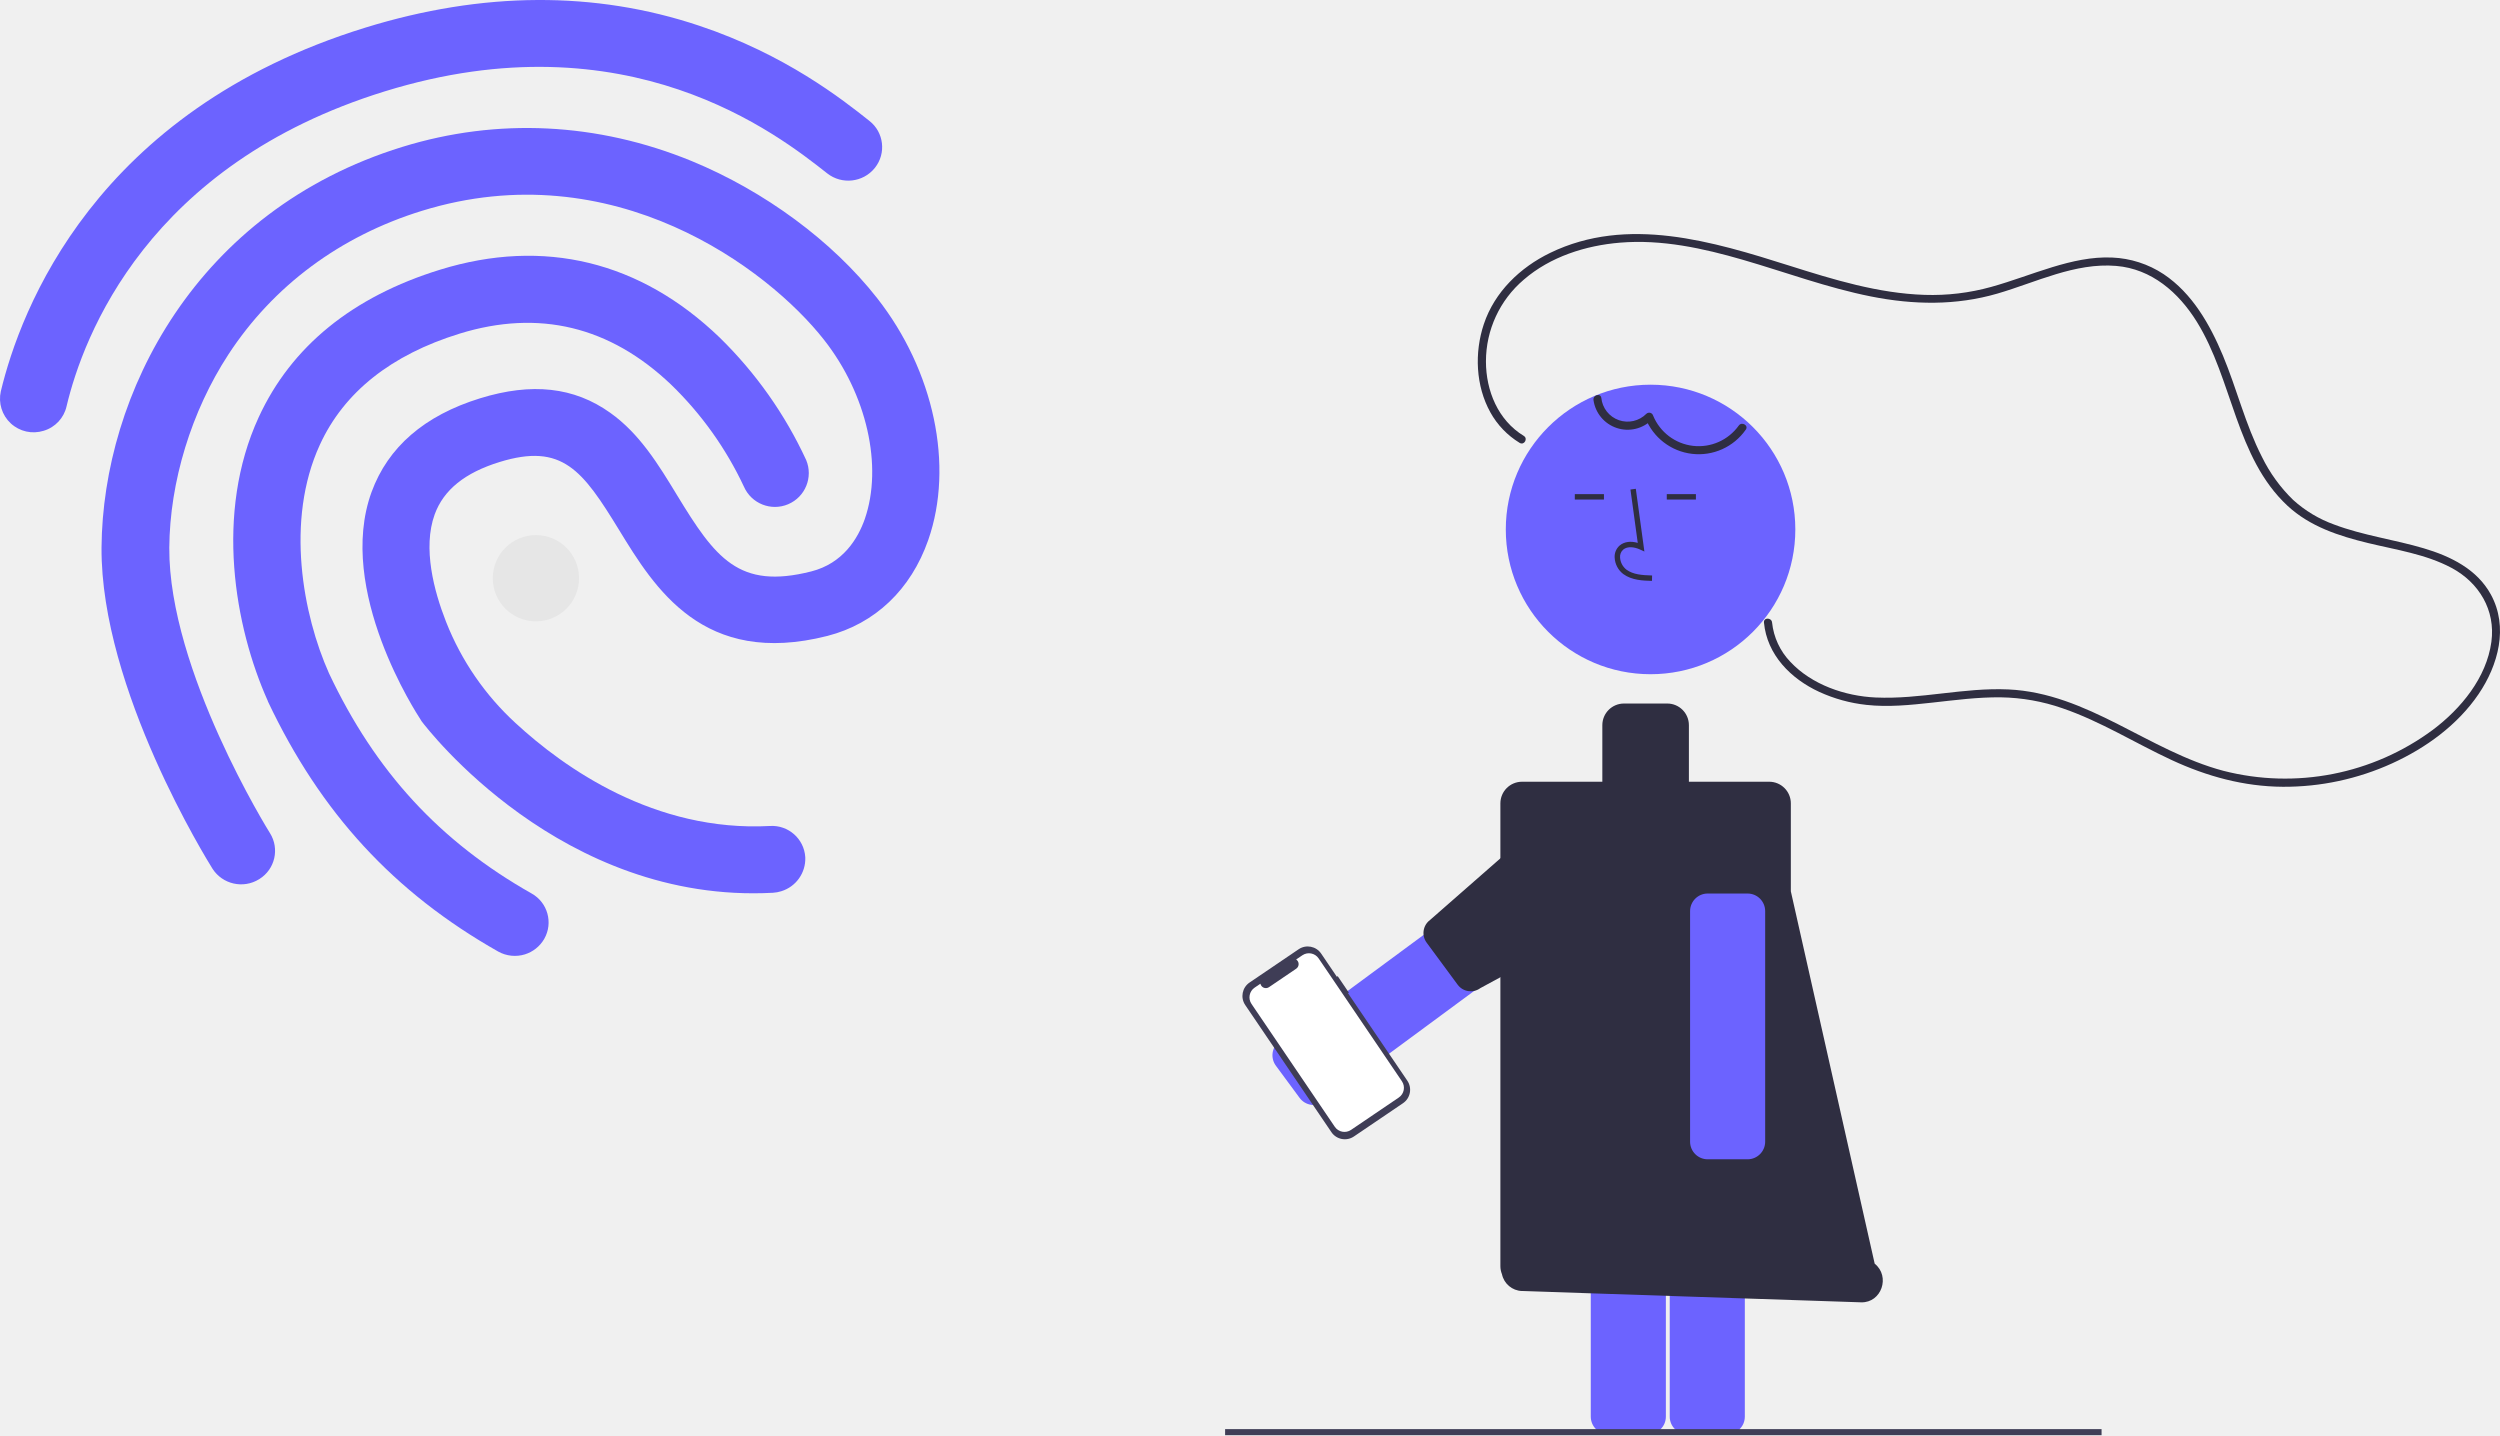
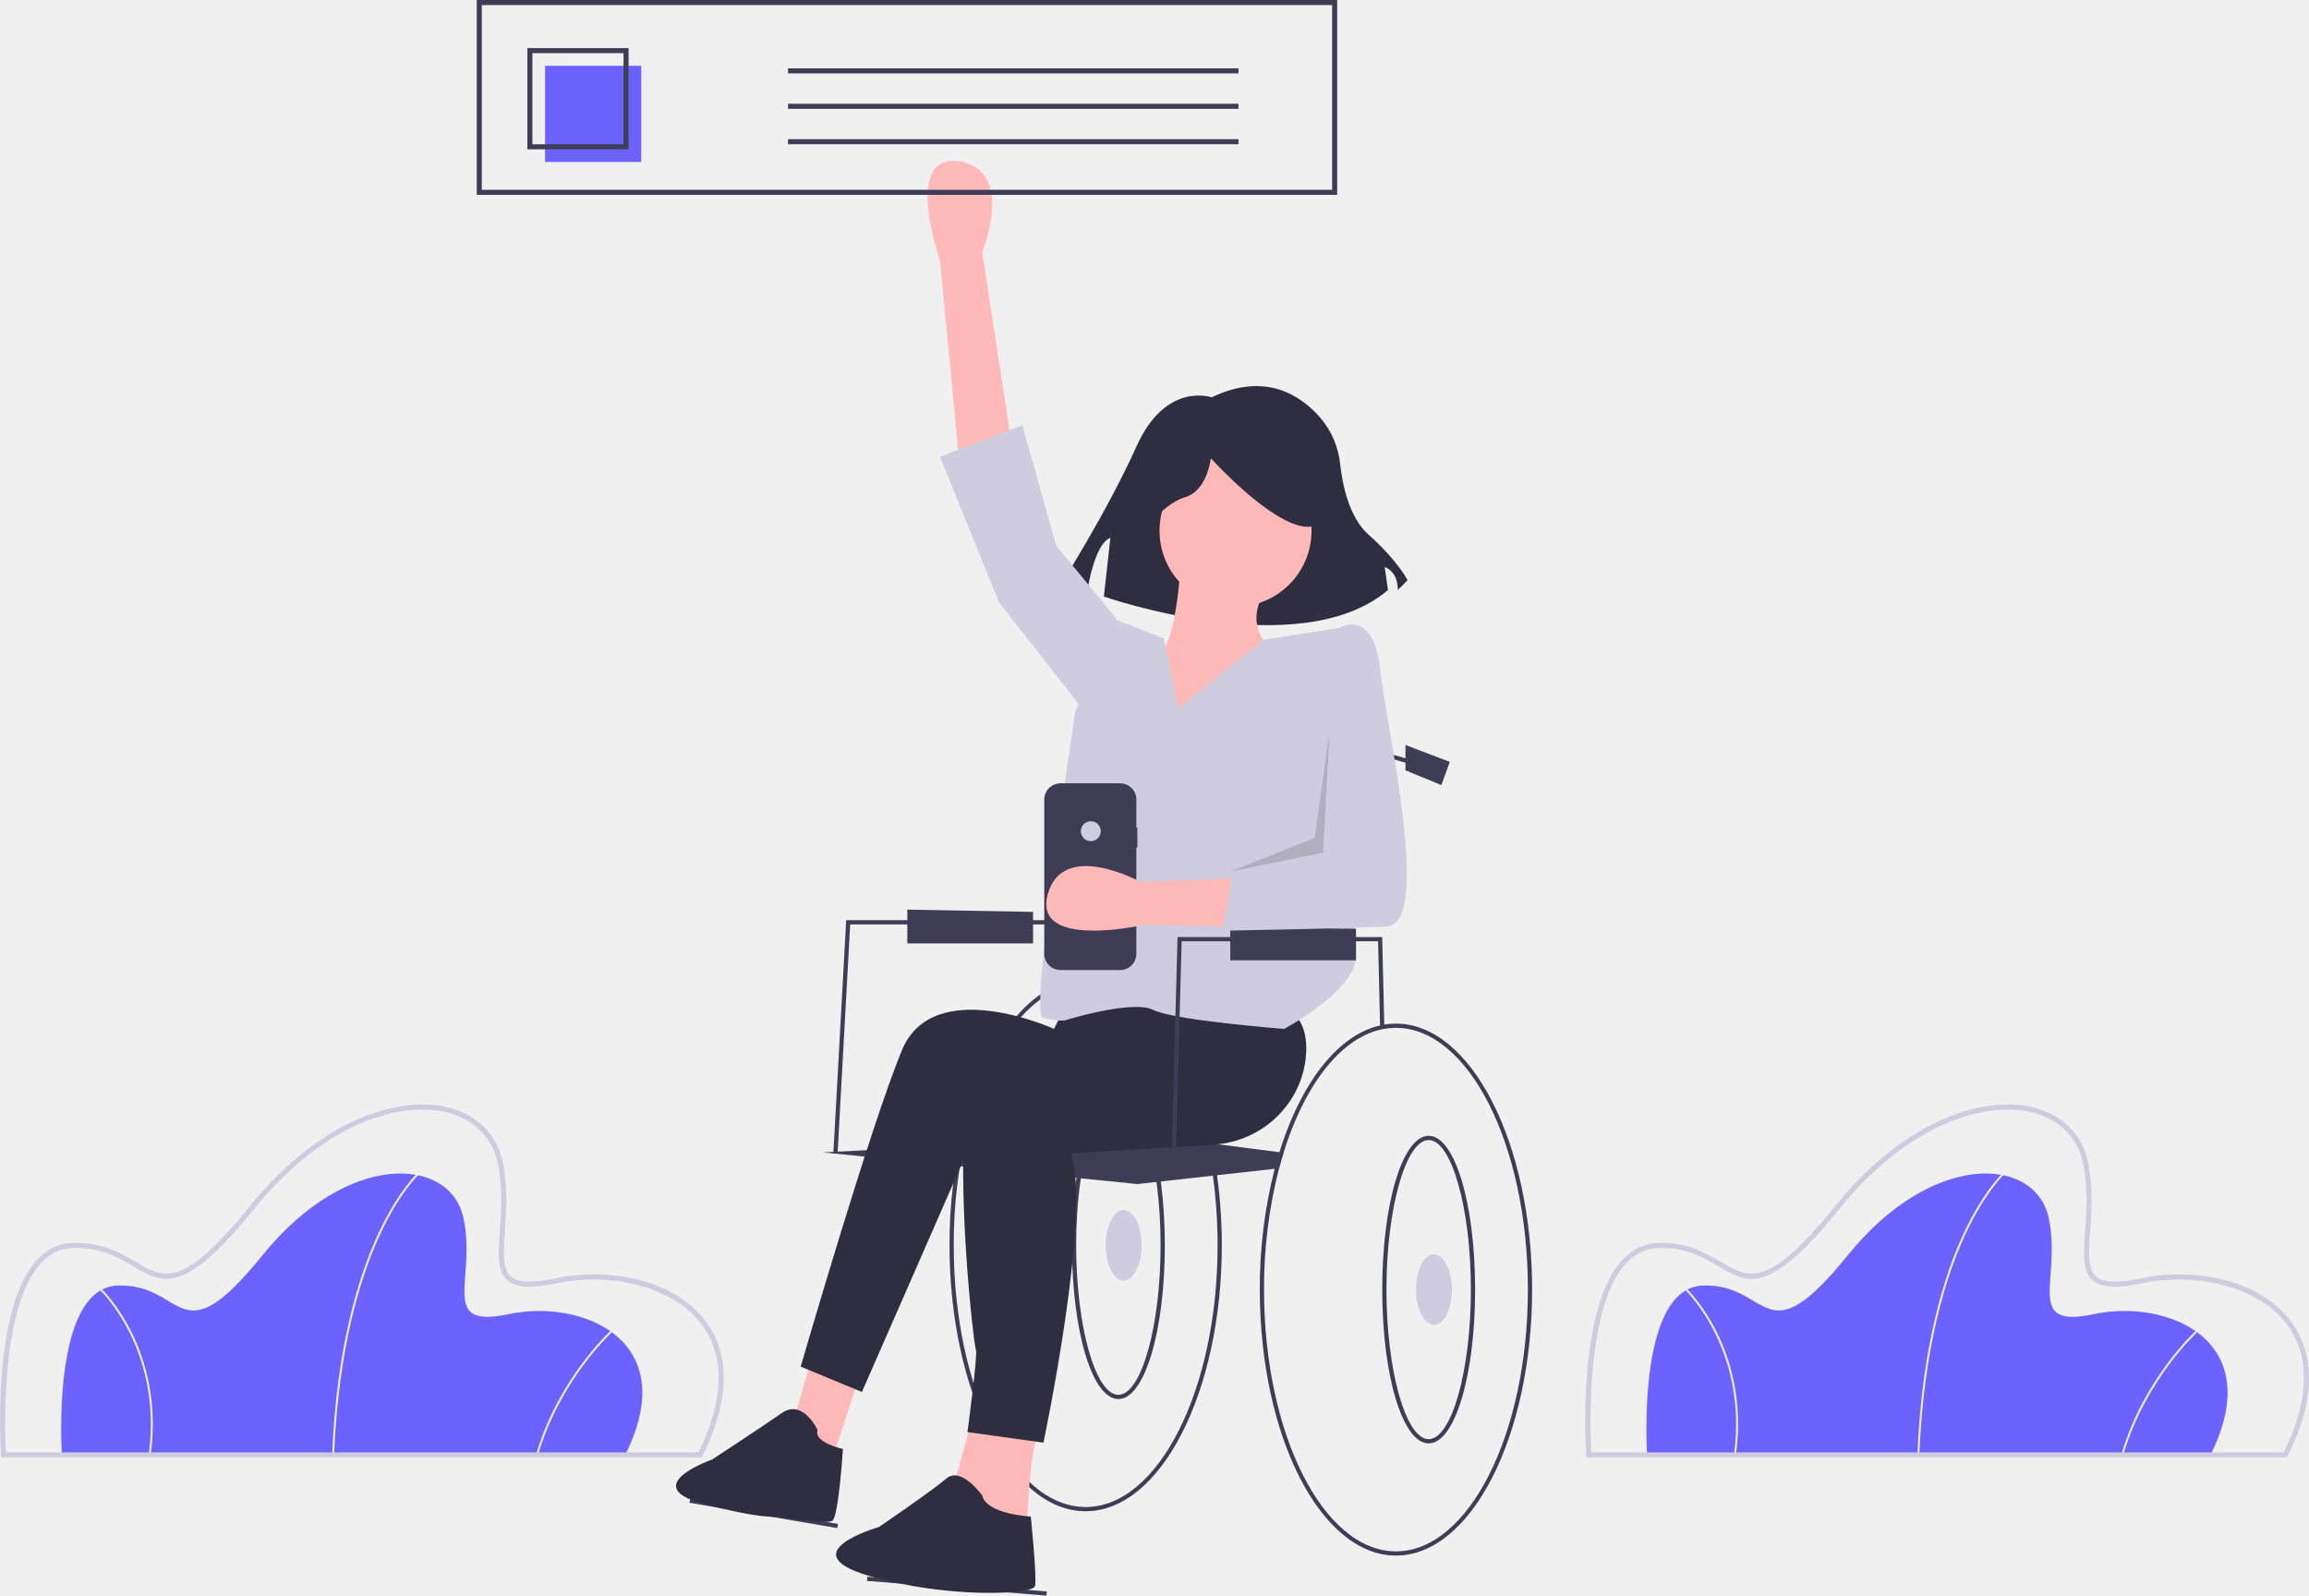
- <svg xmlns="http://www.w3.org/2000/svg" data-name="Layer 1" width="924.256" height="530.591" viewBox="0 0 924.256 530.591">
-   <path d="M153.998,343.966a12.416,12.416,0,0,1-15.82-14.588c7.224-30.053,34.692-103.546,134.758-134.458,43.345-13.39,84.914-13.618,123.5-.684,31.744,10.596,52.817,27.178,62.897,35.193a12.313,12.313,0,0,1,2.017,17.297q-.038.048-.076.095a12.603,12.603,0,0,1-17.561,1.993c-18.263-14.39-73.684-58.105-163.507-30.358C192.5,245.549,168.676,308.922,162.496,334.85a12.231,12.231,0,0,1-8.498,9.117Z" transform="translate(-137.8721 -184.7043)" fill="#6c63ff" />
-   <path d="M426.738,514.185a12.346,12.346,0,0,1-3.068.577c-78.175,4.21-127.913-60.735-129.955-63.443l-.379-.625c-1.246-1.933-31.342-47.723-18.093-84.088,6.086-16.625,19.544-28.294,40.116-34.649,19.133-5.91,34.789-4.162,48.115,5.354,10.927,7.753,17.93,19.315,24.717,30.48,14.116,23.182,22.768,34.977,49.6,28.172,11.781-2.99,17.282-12.201,19.795-19.376,6.766-19.525.77-46.143-15.096-66.281-20.497-26.126-77.86-69.52-148.634-47.657-30.223,9.336-54.958,27.734-71.522,53.068-13.722,21.024-21.699,47.137-21.874,71.488-.275,45.341,36.884,104.991,37.236,105.532a12.29,12.29,0,0,1-3.906,16.936q-.057.036-.114.071a12.584,12.584,0,0,1-17.235-3.857c-1.677-2.728-41.356-66.33-41.036-118.732.445-56.8,34.961-124.588,111.154-148.125,35.218-10.879,72.229-9.051,107.058,5.229,26.995,11.136,51.979,29.57,68.497,50.619,21.098,26.868,28.53,62.038,18.926,89.487-6.403,18.3-19.659,30.926-37.275,35.441-45.914,11.679-63.9-17.726-77.018-39.177-13.47-21.991-20.921-32.301-44.202-25.11-12.783,3.949-20.659,10.277-23.971,19.368-4.507,12.428-.236,28.358,4.141,39.525q.068.175.136.349a100.946,100.946,0,0,0,25.613,37.252c18.012,16.634,51.451,40.347,94.07,38.06a12.309,12.309,0,0,1,13.048,11.522q.004.059.007.118a12.579,12.579,0,0,1-8.852,12.472Z" transform="translate(-137.8721 -184.7043)" fill="#6c63ff" />
-   <path d="M331.94,537.534a12.616,12.616,0,0,1-9.871-1.031c-38.557-21.846-65.625-51.228-85.116-92.41l-.078-.254c-12.284-27.458-19.679-69.409-3.367-104.866,12.042-26.162,34.646-44.552,67.071-54.568,38.35-11.847,74.059-3.125,103.366,25.103A153.17,153.17,0,0,1,435.929,354.806a12.516,12.516,0,0,1-23.031,9.804,128.261,128.261,0,0,0-26.966-37.76c-22.59-21.492-48.85-27.847-78.142-18.799-25.313,7.819-42.743,21.643-51.666,41.092-12.867,27.994-6.243,62.949,3.371,84.462,17.186,36.423,41.025,62.258,74.961,81.451a12.255,12.255,0,0,1,4.655,16.695q-.047.083-.095.166A12.569,12.569,0,0,1,331.94,537.534Z" transform="translate(-137.8721 -184.7043)" fill="#6c63ff" />
-   <circle cx="198.128" cy="213.768" r="15.949" fill="#e6e6e6" />
-   <path d="M623.576,593.224a6.57,6.57,0,0,1-.984-.074,6.459,6.459,0,0,1-4.261-2.569L609.57,578.702a6.499,6.499,0,0,1,1.373-9.089l74.899-55.24a6.5,6.5,0,0,1,9.09,1.373l8.76,11.878a6.501,6.501,0,0,1-1.372,9.09L627.42,591.954A6.454,6.454,0,0,1,623.576,593.224Z" transform="translate(-137.8721 -184.7043)" fill="#6c63ff" />
-   <path d="M676.769,548.748,665.305,533.205a6,6,0,0,1,1.267-8.39l43.861-38.43a6,6,0,0,1,8.39,1.267l20.964,25.043a6,6,0,0,1-1.267,8.39l-53.361,28.93A6,6,0,0,1,676.769,548.748Z" transform="translate(-137.8721 -184.7043)" fill="#2f2e41" />
-   <path d="M747.246,714.956H732.487a6.508,6.508,0,0,1-6.5-6.5V585.441a6.508,6.508,0,0,1,6.5-6.5h14.759a6.508,6.508,0,0,1,6.5,6.5V708.456A6.508,6.508,0,0,1,747.246,714.956Z" transform="translate(-137.8721 -184.7043)" fill="#6c63ff" />
-   <path d="M776.438,714.956H761.678a6.508,6.508,0,0,1-6.5-6.5V585.441a6.508,6.508,0,0,1,6.5-6.5H776.438a6.508,6.508,0,0,1,6.5,6.5V708.456A6.508,6.508,0,0,1,776.438,714.956Z" transform="translate(-137.8721 -184.7043)" fill="#6c63ff" />
-   <rect x="452.923" y="528.351" width="324.033" height="2.241" fill="#3f3d56" />
-   <circle cx="610.216" cy="195.742" r="53.519" fill="#6c63ff" />
-   <path d="M830.944,651.879,799.95,514.234V481.712a8,8,0,0,0-8-8H762.26V452.799a8,8,0,0,0-8-8h-16a8,8,0,0,0-8,8v20.913H700.569a8,8,0,0,0-8,8V652.799a7.968,7.968,0,0,0,.584,2.993,7.834,7.834,0,0,0,7.377,6.207L825.955,666.18C833.451,666.377,836.852,656.628,830.944,651.879Z" transform="translate(-137.8721 -184.7043)" fill="#2f2e41" />
-   <path d="M748.603,399.461c-3.306-.093-7.42-.208-10.589-2.523a8.131,8.131,0,0,1-3.2-6.07,5.471,5.471,0,0,1,1.86-4.495c1.657-1.398,4.076-1.726,6.678-.961l-2.699-19.727,1.982-.271,3.172,23.19-1.654-.759c-1.919-.881-4.552-1.328-6.188.055a3.513,3.513,0,0,0-1.152,2.896,6.143,6.143,0,0,0,2.381,4.526c2.467,1.802,5.746,2.035,9.466,2.139Z" transform="translate(-137.8721 -184.7043)" fill="#2f2e41" />
-   <rect x="582.21" y="182.682" width="10.771" height="2" fill="#2f2e41" />
-   <rect x="616.21" y="182.682" width="10.771" height="2" fill="#2f2e41" />
-   <path d="M701.221,345.854c-9.507-5.761-13.984-16.691-13.992-27.5a39.637,39.637,0,0,1,14.012-30.275c9.792-8.469,22.831-12.613,35.57-13.666,15.413-1.274,30.726,2.076,45.446,6.352,15.761,4.579,31.205,10.339,47.339,13.545,15.656,3.111,31.354,3.417,46.768-1.081,14.227-4.152,28.668-11.488,43.864-10.216,13.125,1.098,23.092,9.832,29.797,20.623,13.312,21.424,14.363,50.178,33.507,68.018,8.277,7.713,19.06,11.208,29.836,13.819,10.334,2.504,21.358,4.109,30.841,9.177,10.169,5.435,16.325,15.65,14.734,27.354-1.807,13.294-11.266,24.735-21.681,32.545A91.731,91.731,0,0,1,959.868,469.675c-27.632-7.331-50.088-28.746-79.528-30.088-16.424-.749-32.594,3.726-49.015,2.984-11.381-.514-23.63-4.722-31.557-13.185a24.709,24.709,0,0,1-6.757-14.537c-.179-1.906-3.181-1.924-3,0,1.125,11.957,9.927,20.789,20.43,25.644a56.355,56.355,0,0,0,17.48,4.812c8.036.888,16.229.048,24.228-.829,8.455-.927,16.924-2.069,25.448-1.967a72.74,72.74,0,0,1,22.837,4.061c14.106,4.838,26.813,12.865,40.288,19.116,13.042,6.051,26.7,9.802,41.146,9.895a96.211,96.211,0,0,0,40.368-8.657c12.478-5.684,24.203-14.169,31.972-25.608,7.284-10.724,11.108-24.793,4.553-36.799-5.138-9.41-14.936-14.172-24.816-17.103-10.952-3.25-22.399-4.734-33.12-8.781a45.593,45.593,0,0,1-15.172-9.1,57.003,57.003,0,0,1-11.531-15.911c-6.138-11.973-9.274-25.123-14.443-37.49-4.788-11.456-11.34-23.002-21.894-30.062a37.244,37.244,0,0,0-19.057-6.152c-7.518-.34-14.988,1.386-22.134,3.561-7.561,2.301-14.939,5.176-22.558,7.294a81.672,81.672,0,0,1-24.669,2.946c-17.122-.558-33.662-5.644-49.871-10.772-28.396-8.983-59.976-18.601-88.525-4.753-11.124,5.396-20.546,14.448-24.519,26.335-3.515,10.518-3.029,22.787,2.39,32.586a30.455,30.455,0,0,0,10.863,11.33c1.655,1.003,3.165-1.59,1.514-2.59Z" transform="translate(-137.8721 -184.7043)" fill="#2f2e41" />
-   <path d="M783.96,613.299H769.201a6.508,6.508,0,0,1-6.5-6.5V521.544a6.508,6.508,0,0,1,6.5-6.5h14.76a6.508,6.508,0,0,1,6.5,6.5v85.255A6.508,6.508,0,0,1,783.96,613.299Z" transform="translate(-137.8721 -184.7043)" fill="#6c63ff" />
-   <path d="M726.988,332.612a12.736,12.736,0,0,0,21.659,7.201l-2.507-.662a21.205,21.205,0,0,0,37.152,4.397c1.13-1.569-1.472-3.069-2.59-1.514a18.21,18.21,0,0,1-31.668-3.68,1.522,1.522,0,0,0-2.507-.662,9.758,9.758,0,0,1-16.644-5.877c-.268-1.904-3.159-1.094-2.893.798Z" transform="translate(-137.8721 -184.7043)" fill="#2f2e41" />
-   <path id="f6ad8881-531f-450f-af8c-ee430f91c944-361" data-name="Path 33" d="M632.424,545.597l-.313.212-5.808-8.567a5.99,5.99,0,0,0-8.319-1.597h0l-18.15,12.304a5.99,5.99,0,0,0-1.597,8.319l31.861,46.998a5.99,5.99,0,0,0,8.319,1.597h0l18.15-12.304a5.99,5.99,0,0,0,1.597-8.319h0l-21.92-32.333.313-.212Z" transform="translate(-137.8721 -184.7043)" fill="#3f3d56" />
-   <path id="fc886b53-8f7f-459a-8f46-dc88972f03c0-362" data-name="Path 34" d="M619.357,537.87l-2.293,1.555a2.057,2.057,0,0,1,.014,3.415l-10.064,6.823a2.057,2.057,0,0,1-3.167-1.277l-2.142,1.452a4.33,4.33,0,0,0-1.154,6.014h0l30.793,45.423a4.33,4.33,0,0,0,6.014,1.154h0l17.652-11.967a4.33,4.33,0,0,0,1.154-6.014h0l-30.793-45.423a4.33,4.33,0,0,0-6.014-1.154h0Z" transform="translate(-137.8721 -184.7043)" fill="#fff" />
+ <svg xmlns="http://www.w3.org/2000/svg" id="e2aa729d-9dcf-480b-9ac5-ecb6b2972507" data-name="Layer 1" width="1093.864" height="755.923" viewBox="0 0 1093.864 755.923" class="injected-svg ClassicGrid__ImageFile-sc-td9pmq-4 fNAcXv grid_media">
+   <path d="M349.259,761.267H82.392s-5.409-79.339,26.597-80.24,28.4,35.162,68.52-14.425,88.805-46.882,95.116-17.581-12.171,52.742,21.638,45.53S376.757,706.271,349.259,761.267Z" transform="translate(-53.06788 -72.03831)" fill="#6c63ff" />
+   <path d="M211.32,761.285l-.901-.036c2.101-52.236,13.041-85.798,21.848-104.755,9.563-20.583,18.778-28.916,18.87-28.998l.599.674c-.091.081-9.198,8.331-18.685,28.775C224.293,675.821,213.413,709.246,211.32,761.285Z" transform="translate(-53.06788 -72.03831)" fill="#f2f2f2" />
+   <path d="M307.906,761.393l-.865-.252c10.422-35.772,34.964-58.357,35.211-58.581l.606.667C342.613,703.45,318.254,725.875,307.906,761.393Z" transform="translate(-53.06788 -72.03831)" fill="#f2f2f2" />
+   <path d="M124.424,761.329l-.893-.124c3.536-25.501-2.851-45.287-8.832-57.394-6.476-13.109-13.865-20.269-13.939-20.34l.624-.651c.075.072,7.578,7.342,14.123,20.591C121.544,715.632,127.992,735.601,124.424,761.329Z" transform="translate(-53.06788 -72.03831)" fill="#f2f2f2" />
+   <path d="M385.478,762.473H53.608l-.077-1.124c-.191-2.797-4.424-68.764,16.95-92.301,4.778-5.262,10.534-8.024,17.107-8.209,13.933-.396,22.688,4.822,29.75,9.011,13.311,7.896,22.104,13.113,54.075-26.402,34.635-42.808,72.005-52.018,93.488-46.897,13.88,3.31,23.447,12.663,26.247,25.662,2.651,12.309,1.807,23.875,1.128,33.168-.726,9.943-1.3,17.797,2.784,21.357,3.409,2.97,10.214,3.24,21.413.85,22.78-4.86,54.565-.701,70.52,19.912,8.584,11.09,15.345,31.249-1.183,64.306ZM55.872,760.061H383.984c12.317-24.988,12.701-46.098,1.102-61.084-14.636-18.91-45.341-23.887-68.109-19.029-12.168,2.596-19.418,2.168-23.501-1.39-4.993-4.351-4.381-12.735-3.606-23.351.668-9.14,1.498-20.514-1.08-32.485-2.596-12.055-11.508-20.738-24.448-23.823-20.797-4.962-57.123,4.132-91.053,46.067-33.282,41.135-43.308,35.19-57.181,26.96-7.149-4.24-15.266-9.049-28.452-8.675-5.892.166-11.07,2.662-15.39,7.419C53.056,691.823,55.402,751.143,55.872,760.061Z" transform="translate(-53.06788 -72.03831)" fill="#cfcce0" />
+   <path d="M1100.259,761.267H833.392s-5.409-79.339,26.597-80.24,28.4,35.162,68.52-14.425,88.805-46.882,95.116-17.581-12.171,52.742,21.638,45.53S1127.757,706.271,1100.259,761.267Z" transform="translate(-53.06788 -72.03831)" fill="#6c63ff" />
+   <path d="M962.32,761.285l-.901-.036c2.101-52.236,13.041-85.798,21.848-104.755,9.563-20.583,18.778-28.916,18.87-28.998l.599.674c-.091.081-9.198,8.331-18.685,28.775C975.293,675.821,964.413,709.246,962.32,761.285Z" transform="translate(-53.06788 -72.03831)" fill="#f2f2f2" />
+   <path d="M1058.906,761.393l-.865-.252c10.422-35.772,34.964-58.357,35.211-58.581l.606.667C1093.613,703.45,1069.254,725.875,1058.906,761.393Z" transform="translate(-53.06788 -72.03831)" fill="#f2f2f2" />
+   <path d="M875.424,761.329l-.893-.124c3.536-25.501-2.851-45.287-8.832-57.394-6.476-13.109-13.865-20.269-13.939-20.34l.624-.651c.075.072,7.578,7.342,14.123,20.591C872.544,715.632,878.992,735.601,875.424,761.329Z" transform="translate(-53.06788 -72.03831)" fill="#f2f2f2" />
+   <path d="M1136.477,762.473H804.608l-.077-1.124c-.191-2.797-4.424-68.764,16.95-92.301,4.778-5.262,10.534-8.024,17.107-8.209,13.933-.396,22.688,4.822,29.75,9.011,13.311,7.896,22.104,13.113,54.075-26.402,34.635-42.808,72.005-52.018,93.488-46.897,13.88,3.31,23.447,12.663,26.247,25.662,2.651,12.309,1.807,23.875,1.128,33.168-.726,9.943-1.3,17.797,2.784,21.357,3.409,2.97,10.214,3.24,21.413.85,22.78-4.86,54.565-.701,70.52,19.912,8.584,11.09,15.345,31.249-1.183,64.306Zm-329.605-2.412h328.112c12.317-24.988,12.701-46.098,1.102-61.084-14.636-18.91-45.341-23.887-68.109-19.029-12.168,2.596-19.418,2.168-23.501-1.39-4.993-4.351-4.381-12.735-3.606-23.351.668-9.14,1.498-20.514-1.08-32.485-2.596-12.055-11.508-20.738-24.448-23.823-20.797-4.962-57.123,4.132-91.053,46.067-33.282,41.135-43.308,35.19-57.181,26.96-7.149-4.24-15.266-9.049-28.452-8.675-5.892.166-11.07,2.662-15.39,7.419C804.056,691.823,806.402,751.143,806.872,760.061Z" transform="translate(-53.06788 -72.03831)" fill="#cfcce0" />
+   <path d="M567.389,535.965c-23.39,0-43.9,24.43-55.21,60.91-.8,2.56-1.55,5.19-2.25,7.86a227.65,227.65,0,0,0-7.04,57.23c0,69.48,28.93,126,64.5,126s64.5-56.52,64.5-126S602.959,535.965,567.389,535.965Zm0,250c-34.46,0-62.5-55.63-62.5-124a226.358,226.358,0,0,1,7.13-57.46q.99-3.765,2.12-7.38c11.01-35.47,30.76-59.16,53.25-59.16,34.46,0,62.5,55.63,62.5,124S601.849,785.965,567.389,785.965Z" transform="translate(-53.06788 -72.03831)" fill="#3f3d56" />
+   <path d="M582.889,734.815c-12.337,0-22-32-22-72.851s9.663-72.851,22-72.851,22,32,22,72.851S595.226,734.815,582.889,734.815Zm0-143.701c-10.841,0-20,32.445-20,70.851s9.159,70.851,20,70.851,20-32.445,20-70.851S593.73,591.114,582.889,591.114Z" transform="translate(-53.06788 -72.03831)" fill="#3f3d56" />
+   <ellipse cx="532.321" cy="589.926" rx="8.5" ry="16.732" fill="#cfcce0" />
+   <polygon points="513.821 362.926 650.821 362.426 650.821 416.399 513.821 421.926 513.821 362.926" fill="#3f3d56" />
+   <polygon points="396.819 545.981 394.823 545.872 400.875 435.926 524.821 435.926 524.821 437.926 402.768 437.926 396.819 545.981" fill="#3f3d56" />
+   <polygon points="396.614 723.905 326.614 711.905 327.029 709.948 397.029 721.948 396.614 723.905" fill="#3f3d56" />
+   <rect x="505.389" y="780.821" width="2.001" height="85.288" transform="translate(-408.927 1188.521) rotate(-85.29215)" fill="#3f3d56" />
+   <path d="M661.139,618.125q-1.125,3.615-2.12,7.38l-2.09.23-65.04,7.23-149-15,155-8,61.29,7.91Z" transform="translate(-53.06788 -72.03831)" fill="#3f3d56" />
+   <path d="M627.068,260.274s-21.658-7.735-35.581,23.205-35.581,64.975-35.581,64.975l12.376,3.094s3.094-21.658,10.829-24.752l-3.094,27.846s92.821,32.487,134.591-3.094l-1.547-10.829s6.188,1.547,6.188,10.829l4.641-4.641s-4.641-9.282-18.564-21.658c-9.139-8.123-12.279-23.577-13.358-33.24a40.224,40.224,0,0,0-9.261-21.905C669.453,259.381,652.594,247.983,627.068,260.274Z" transform="translate(-53.06788 -72.03831)" fill="#2f2e41" />
+   <path d="M507.389,289.465l-9-94s-18-51,9-47,11,43,11,43l15,98Z" transform="translate(-53.06788 -72.03831)" fill="#ffb9b9" />
+   <polygon points="384.321 644.426 374.321 678.426 393.321 694.426 407.321 651.426 384.321 644.426" fill="#ffb9b9" />
+   <path d="M514.389,741.465l-10,36,35,22s1-41,6-49Z" transform="translate(-53.06788 -72.03831)" fill="#ffb9b9" />
+   <path d="M557.389,549.465l-5,10s-57-26-72,10-48,150-48,150l29,12,53-121,121-3,5-67Z" transform="translate(-53.06788 -72.03831)" fill="#2f2e41" />
+   <path d="M599.389,566.465s-82-17-88,24,3,119,4,121-4,39-4,39l36,5s23-109,13-137l67.66-4.185c23.356-1.445,42.436-19.894,43.779-43.256.514-8.943-1.724-17.059-9.439-21.559-24-14-68-14-68-14Z" transform="translate(-53.06788 -72.03831)" fill="#2f2e41" />
+   <path d="M440.389,749.465s-7-15-17-8-33,22-33,22-35.579,12.528-4,21c28.089,7.535,35,6,35,6s23,4,26,2,5-34,5-34S438.389,755.465,440.389,749.465Z" transform="translate(-53.06788 -72.03831)" fill="#2f2e41" />
+   <path d="M518.389,780.465s-10-14-17-8-32,23-32,23-42,12-5,23,78,9,79,5-2-33-2-33S520.389,789.465,518.389,780.465Z" transform="translate(-53.06788 -72.03831)" fill="#2f2e41" />
+   <circle cx="585.321" cy="251.426" r="36" fill="#ffb9b9" />
+   <path d="M612.389,339.465s-2,41-12,44-38,36-25,46,88,3,88,3l-7-52s-16-11-3-30Z" transform="translate(-53.06788 -72.03831)" fill="#ffb9b9" />
+   <path d="M611.389,407.465l-7-33-23-9-19,44s-21.5,142.5-15.5,144.5a27.042,27.042,0,0,0,10.5,1.5s32-10,42-5,62,9,62,9,36-19,34-36,0-112,0-112l-4.5-42.5-39.457,6.172Z" transform="translate(-53.06788 -72.03831)" fill="#cfcce0" />
+   <polygon points="529.321 298.426 528.321 292.426 500.321 258.426 484.321 201.426 445.321 216.426 473.321 285.426 513.321 336.426 529.321 298.426" fill="#cfcce0" />
+   <path d="M591.095,327.77s12.376-17.017,23.205-20.111,12.376-18.564,12.376-18.564,27.846,30.94,44.864,32.487,1.547-37.129,1.547-37.129l-30.94-7.735-29.393,3.094-23.205,15.47Z" transform="translate(-53.06788 -72.03831)" fill="#2f2e41" />
+   <polygon points="653.822 486.96 652.854 445.926 559.795 445.926 556.821 555.954 554.821 555.899 557.848 443.926 654.788 443.926 654.82 444.892 655.82 486.892 653.822 486.96" fill="#3f3d56" />
+   <polygon points="651.821 430.926 649.821 430.926 649.821 354.595 682.101 363.966 681.542 365.887 651.821 357.258 651.821 430.926" fill="#3f3d56" />
+   <path d="M714.389,556.965c-23.39,0-43.9,24.43-55.21,60.91-.8,2.56-1.55,5.19-2.25,7.86a227.65,227.65,0,0,0-7.04,57.23c0,69.48,28.93,126,64.5,126s64.5-56.52,64.5-126S749.959,556.965,714.389,556.965Zm0,250c-34.46,0-62.5-55.63-62.5-124a226.358,226.358,0,0,1,7.13-57.46q.99-3.765,2.12-7.38c11.01-35.47,30.76-59.16,53.25-59.16,34.46,0,62.5,55.63,62.5,124S748.849,806.965,714.389,806.965Z" transform="translate(-53.06788 -72.03831)" fill="#3f3d56" />
+   <path d="M729.889,755.815c-12.337,0-22-32-22-72.851s9.663-72.851,22-72.851,22,32,22,72.851S742.226,755.815,729.889,755.815Zm0-143.701c-10.841,0-20,32.445-20,70.851s9.159,70.851,20,70.851,20-32.445,20-70.851S740.73,612.114,729.889,612.114Z" transform="translate(-53.06788 -72.03831)" fill="#3f3d56" />
+   <ellipse cx="679.321" cy="610.926" rx="8.5" ry="16.732" fill="#cfcce0" />
+   <polygon points="665.821 352.926 686.821 360.926 682.821 371.926 665.821 364.926 665.821 352.926" fill="#3f3d56" />
+   <polygon points="582.821 438.926 582.821 454.926 642.402 454.926 642.402 439.989 582.821 438.926" fill="#3f3d56" />
+   <polygon points="429.821 430.926 429.821 446.926 489.402 446.926 489.402 431.989 429.821 430.926" fill="#3f3d56" />
+   <path d="M686.541,164.353H278.917v-92.315H686.541ZM281.314,161.956h402.829V74.436H281.314Z" transform="translate(-53.06788 -72.03831)" fill="#3f3d56" />
+   <rect x="258.219" y="31.171" width="45.558" height="45.558" fill="#6c63ff" />
+   <path d="M350.85,142.773H302.895V94.817h47.956Zm-45.558-2.398h43.16V97.215H305.292Z" transform="translate(-53.06788 -72.03831)" fill="#3f3d56" />
+   <rect x="373.313" y="32.37" width="213.403" height="2.398" fill="#3f3d56" />
+   <rect x="373.313" y="49.155" width="213.403" height="2.398" fill="#3f3d56" />
+   <rect x="373.313" y="65.939" width="213.403" height="2.398" fill="#3f3d56" />
+   <path d="M591.889,464.142h-.486v-13.316a7.707,7.707,0,0,0-7.707-7.707H555.484a7.707,7.707,0,0,0-7.707,7.707v73.053a7.707,7.707,0,0,0,7.707,7.707H583.696a7.707,7.707,0,0,0,7.707-7.707v-50.258h.486Z" transform="translate(-53.06788 -72.03831)" fill="#3f3d56" />
+   <circle cx="516.765" cy="393.774" r="4.721" fill="#d0cde1" />
+   <path d="M689.468,511.928l-94.413-1.776s-52.72,12.068-45.667-14.3,43.974-6.026,43.974-6.026l99.071-3.729Z" transform="translate(-53.06788 -72.03831)" fill="#ffb9b9" />
+   <path d="M679.889,375.965l9-7s15-8,18,20,25,121,3,122-78,2-78,2l6-31,46-3Z" transform="translate(-53.06788 -72.03831)" fill="#cfcce0" />
+   <polygon points="629.821 346.926 626.821 403.926 582.821 412.926 622.821 396.926 629.821 346.926" opacity="0.15" />
</svg>
